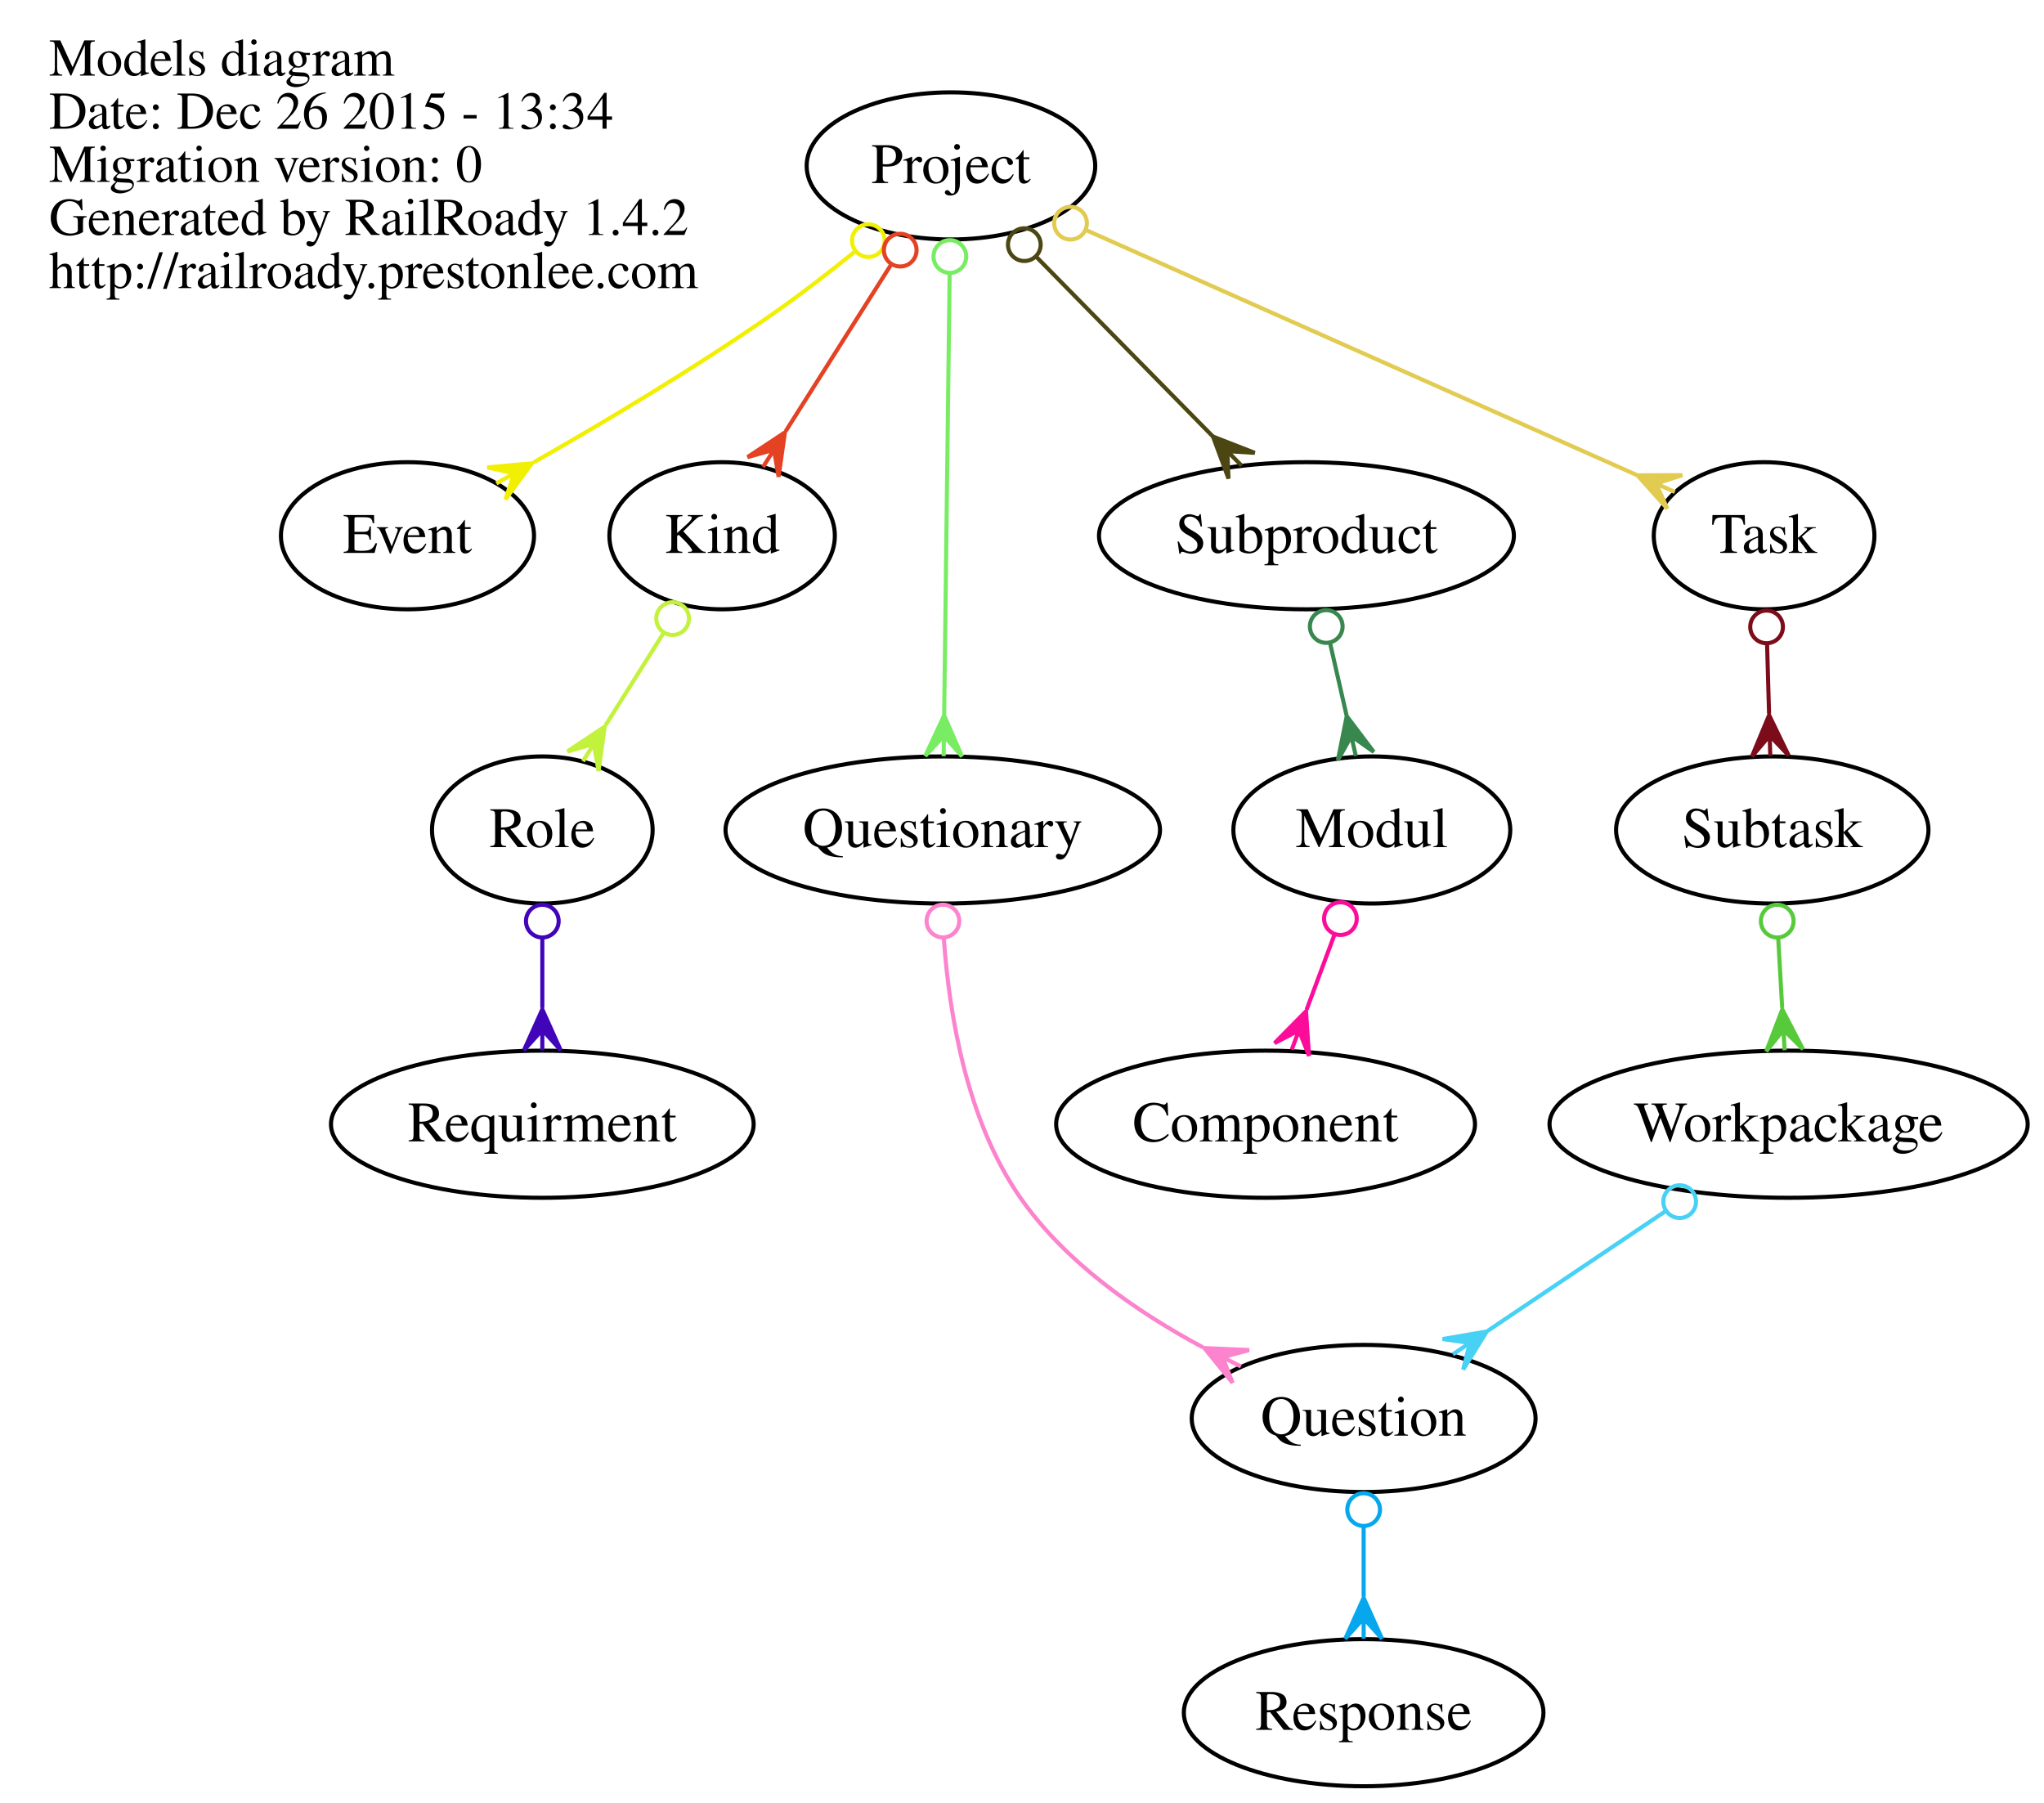
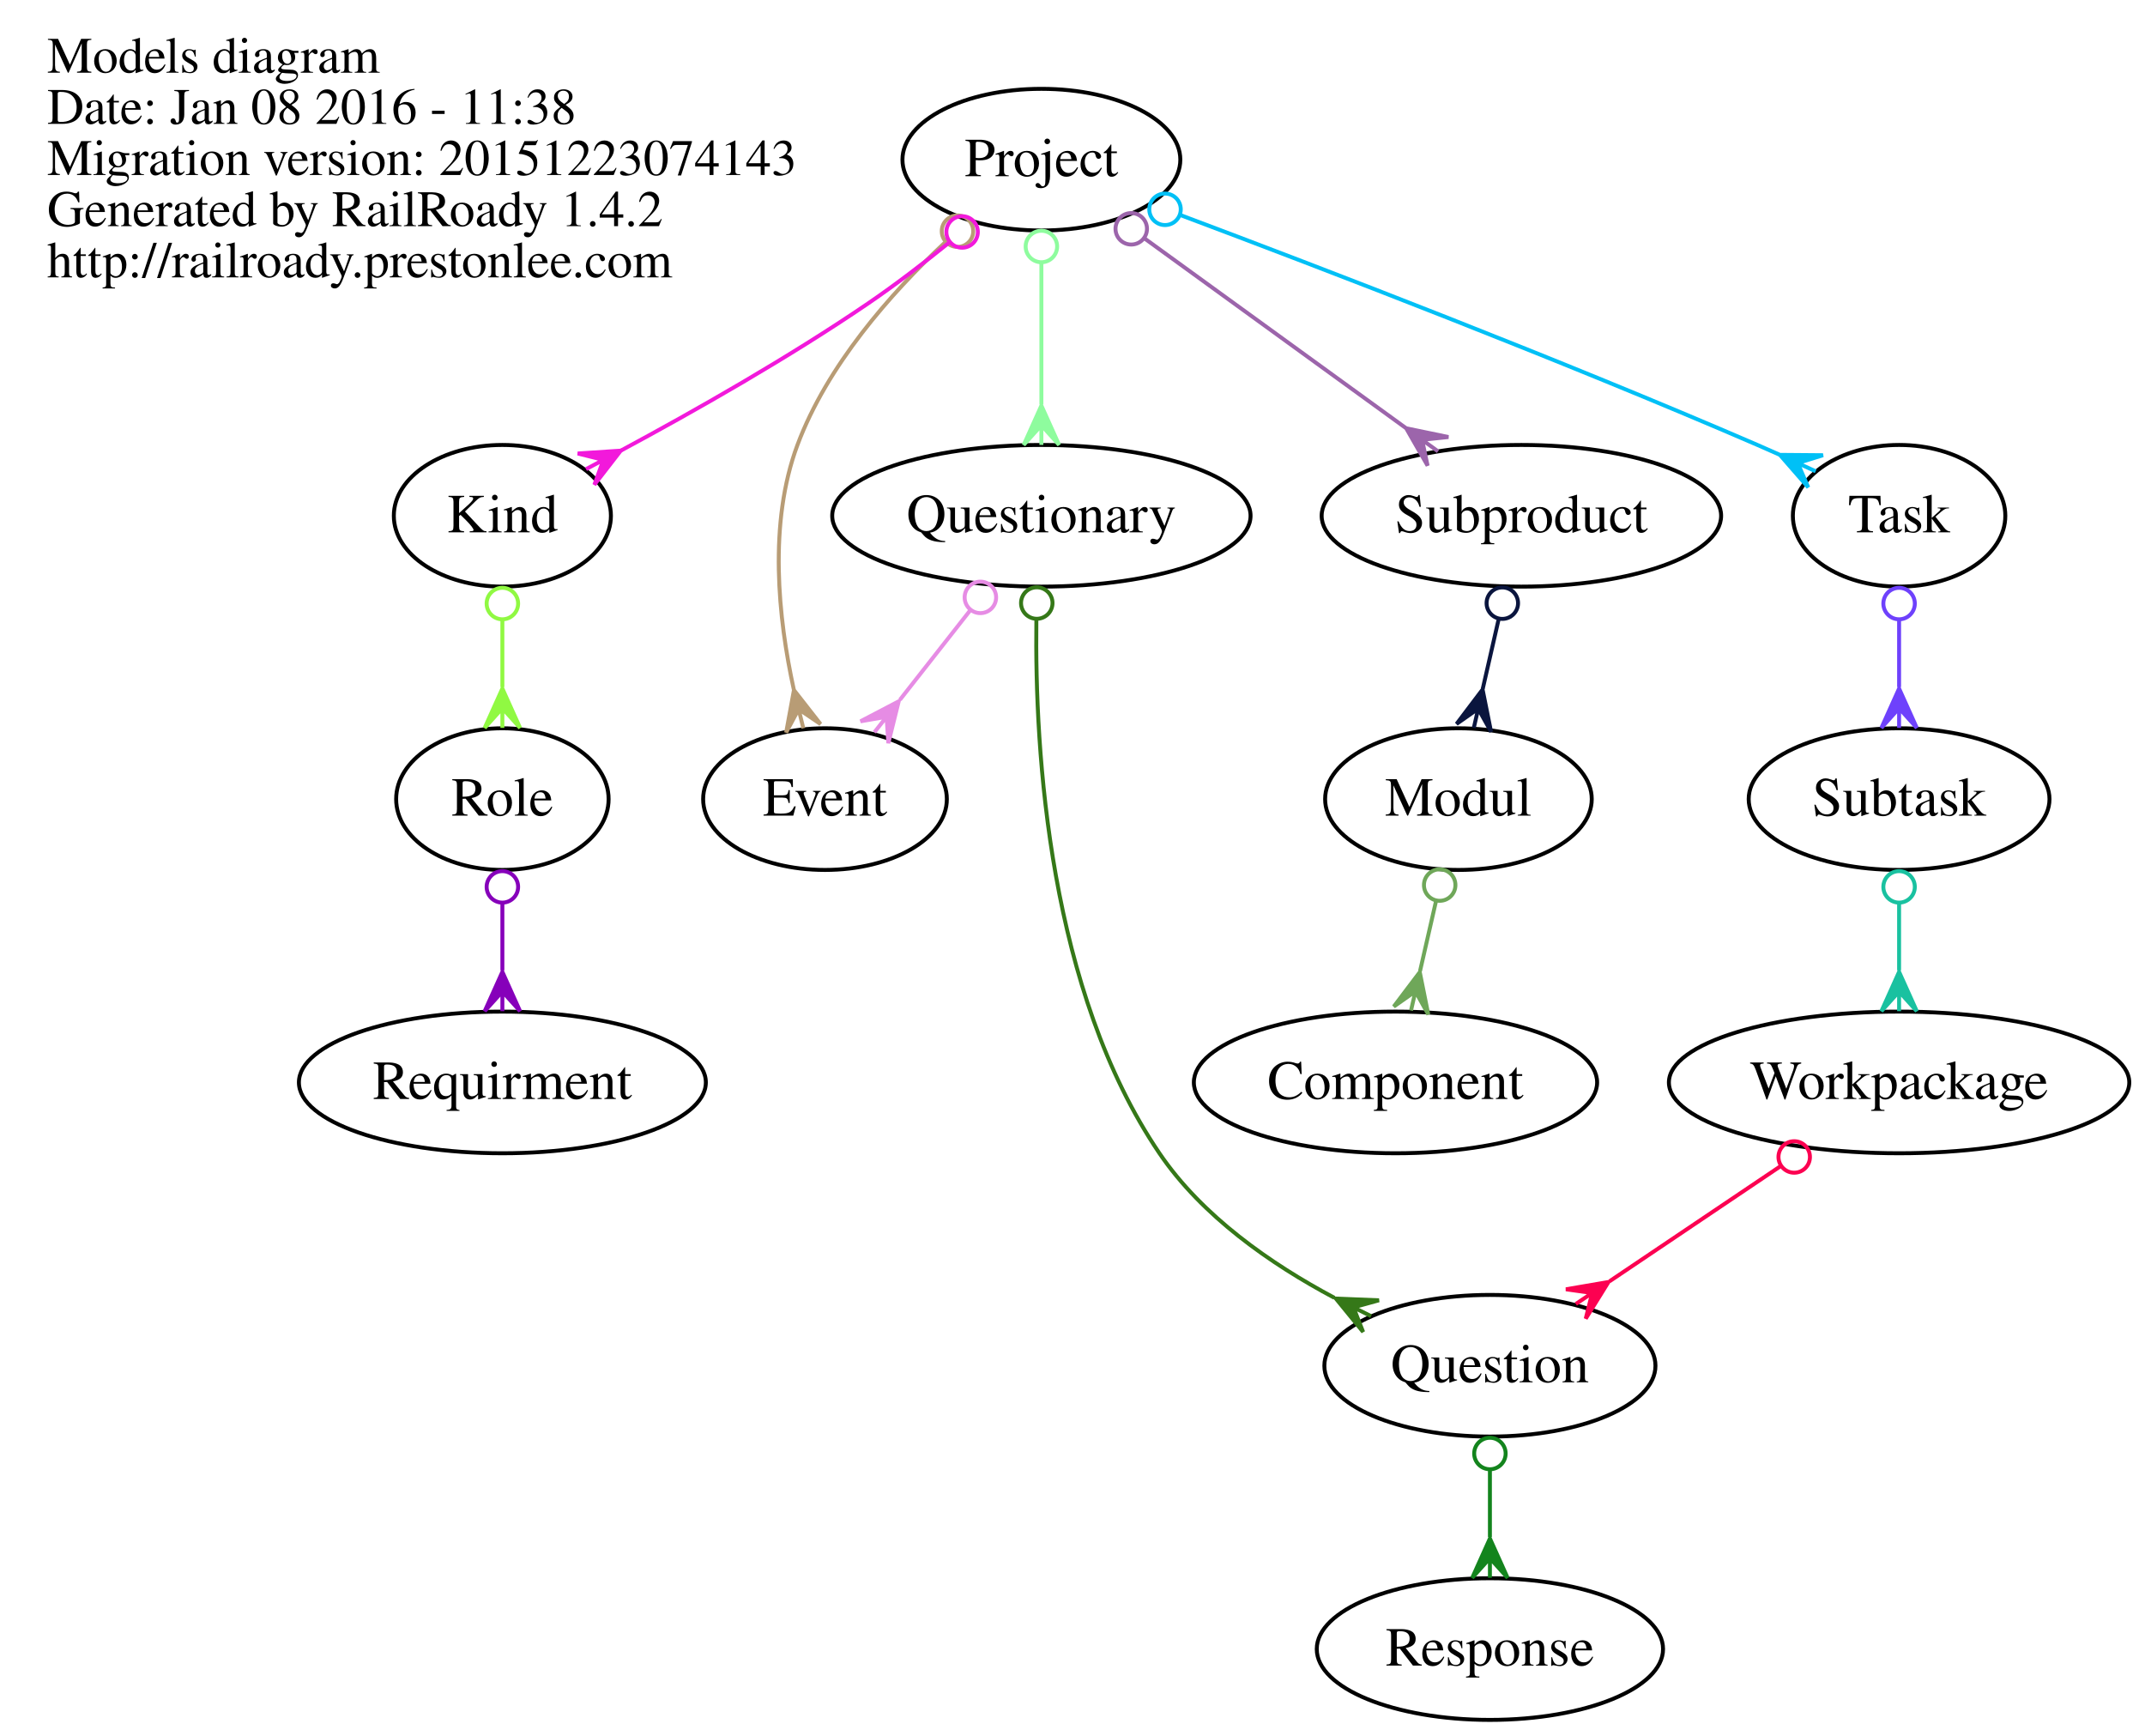
- <svg xmlns="http://www.w3.org/2000/svg" width="500pt" height="441pt" viewBox="0.00 0.00 500.22 441.00">
+ <svg xmlns="http://www.w3.org/2000/svg" width="545pt" height="441pt" viewBox="0.00 0.00 545.19 441.00">
  <g id="graph0" class="graph" transform="scale(1 1) rotate(0) translate(4 437)">
-     <polygon fill="none" stroke="none" points="-4,4 -4,-437 496.224,-437 496.224,4 -4,4" />
+     <polygon fill="none" stroke="none" points="-4,4 -4,-437 541.192,-437 541.192,4 -4,4" />
    <g id="node1" class="node">
      <text text-anchor="start" x="8" y="-418.6" font-family="Times,serif" font-size="13.00">Models diagram</text>
-       <text text-anchor="start" x="8" y="-405.6" font-family="Times,serif" font-size="13.00">Date: Dec 26 2015 - 13:34</text>
-       <text text-anchor="start" x="8" y="-392.6" font-family="Times,serif" font-size="13.00">Migration version: 0</text>
+       <text text-anchor="start" x="8" y="-405.6" font-family="Times,serif" font-size="13.00">Date: Jan 08 2016 - 11:38</text>
+       <text text-anchor="start" x="8" y="-392.6" font-family="Times,serif" font-size="13.00">Migration version: 20151223074143</text>
      <text text-anchor="start" x="8" y="-379.6" font-family="Times,serif" font-size="13.00">Generated by RailRoady 1.4.2</text>
      <text text-anchor="start" x="8" y="-366.6" font-family="Times,serif" font-size="13.00">http://railroady.prestonlee.com</text>
    </g>
    <g id="node2" class="node">
-       <ellipse fill="none" stroke="black" cx="305.72" cy="-162" rx="51.25" ry="18" />
-       <text text-anchor="middle" x="305.72" y="-157.8" font-family="Times,serif" font-size="14.00">Component</text>
+       <ellipse fill="none" stroke="black" cx="350.688" cy="-162" rx="51.25" ry="18" />
+       <text text-anchor="middle" x="350.688" y="-157.8" font-family="Times,serif" font-size="14.00">Component</text>
    </g>
    <g id="node3" class="node">
-       <ellipse fill="none" stroke="black" cx="95.72" cy="-306" rx="30.971" ry="18" />
-       <text text-anchor="middle" x="95.72" y="-301.8" font-family="Times,serif" font-size="14.00">Event</text>
+       <ellipse fill="none" stroke="black" cx="205.688" cy="-234" rx="30.971" ry="18" />
+       <text text-anchor="middle" x="205.688" y="-229.8" font-family="Times,serif" font-size="14.00">Event</text>
    </g>
    <g id="node4" class="node">
-       <ellipse fill="none" stroke="black" cx="172.72" cy="-306" rx="27.589" ry="18" />
-       <text text-anchor="middle" x="172.72" y="-301.8" font-family="Times,serif" font-size="14.00">Kind</text>
+       <ellipse fill="none" stroke="black" cx="123.688" cy="-306" rx="27.589" ry="18" />
+       <text text-anchor="middle" x="123.688" y="-301.8" font-family="Times,serif" font-size="14.00">Kind</text>
    </g>
    <g id="node11" class="node">
-       <ellipse fill="none" stroke="black" cx="128.72" cy="-234" rx="27" ry="18" />
-       <text text-anchor="middle" x="128.72" y="-229.8" font-family="Times,serif" font-size="14.00">Role</text>
+       <ellipse fill="none" stroke="black" cx="123.688" cy="-234" rx="27" ry="18" />
+       <text text-anchor="middle" x="123.688" y="-229.8" font-family="Times,serif" font-size="14.00">Role</text>
    </g>
    <g id="edge1" class="edge">
-       <path fill="none" stroke="#c3f23d" d="M158.457,-282.308C153.912,-275.078 148.862,-267.044 144.234,-259.68" />
-       <ellipse fill="none" stroke="#c3f23d" cx="160.607" cy="-285.729" rx="4" ry="4" />
-       <polygon fill="#c3f23d" stroke="#c3f23d" points="143.987,-259.288 142.475,-248.426 141.326,-255.054 138.665,-250.821 138.665,-250.821 138.665,-250.821 141.326,-255.054 134.855,-253.216 143.987,-259.288 143.987,-259.288" />
+       <path fill="none" stroke="#90f942" d="M123.688,-279.64C123.688,-274.063 123.688,-268.132 123.688,-262.476" />
+       <ellipse fill="none" stroke="#90f942" cx="123.688" cy="-283.697" rx="4" ry="4" />
+       <polygon fill="#90f942" stroke="#90f942" points="123.688,-262.104 128.188,-252.104 123.688,-257.104 123.688,-252.104 123.688,-252.104 123.688,-252.104 123.688,-257.104 119.188,-252.104 123.688,-262.104 123.688,-262.104" />
    </g>
    <g id="node5" class="node">
-       <ellipse fill="none" stroke="black" cx="331.72" cy="-234" rx="33.886" ry="18" />
-       <text text-anchor="middle" x="331.72" y="-229.8" font-family="Times,serif" font-size="14.00">Modul</text>
+       <ellipse fill="none" stroke="black" cx="366.688" cy="-234" rx="33.886" ry="18" />
+       <text text-anchor="middle" x="366.688" y="-229.8" font-family="Times,serif" font-size="14.00">Modul</text>
    </g>
    <g id="edge2" class="edge">
-       <path fill="none" stroke="#fd0c9a" d="M322.638,-208.548C320.419,-202.574 318.032,-196.148 315.771,-190.061" />
-       <ellipse fill="none" stroke="#fd0c9a" cx="324.034" cy="-212.305" rx="4" ry="4" />
-       <polygon fill="#fd0c9a" stroke="#fd0c9a" points="315.619,-189.65 316.355,-178.708 313.878,-184.962 312.137,-180.275 312.137,-180.275 312.137,-180.275 313.878,-184.962 307.918,-181.842 315.619,-189.65 315.619,-189.65" />
+       <path fill="none" stroke="#6fa759" d="M360.97,-207.987C359.659,-202.249 358.258,-196.121 356.926,-190.293" />
+       <ellipse fill="none" stroke="#6fa759" cx="361.923" cy="-212.156" rx="4" ry="4" />
+       <polygon fill="#6fa759" stroke="#6fa759" points="356.865,-190.024 359.023,-179.273 355.751,-185.15 354.636,-180.275 354.636,-180.275 354.636,-180.275 355.751,-185.15 350.25,-181.278 356.865,-190.024 356.865,-190.024" />
    </g>
    <g id="node6" class="node">
-       <ellipse fill="none" stroke="black" cx="228.72" cy="-396.5" rx="35.313" ry="18" />
-       <text text-anchor="middle" x="228.72" y="-392.3" font-family="Times,serif" font-size="14.00">Project</text>
+       <ellipse fill="none" stroke="black" cx="260.688" cy="-396.5" rx="35.313" ry="18" />
+       <text text-anchor="middle" x="260.688" y="-392.3" font-family="Times,serif" font-size="14.00">Project</text>
    </g>
    <g id="edge7" class="edge">
-       <path fill="none" stroke="#f1f003" d="M205.332,-375.614C198.803,-370.345 191.608,-364.794 184.72,-360 166.039,-346.999 144.076,-333.899 126.642,-323.975" />
-       <ellipse fill="none" stroke="#f1f003" cx="208.508" cy="-378.215" rx="4" ry="4" />
-       <polygon fill="#f1f003" stroke="#f1f003" points="126.185,-323.718 119.681,-314.889 121.829,-321.264 117.472,-318.81 117.472,-318.81 117.472,-318.81 121.829,-321.264 115.264,-322.73 126.185,-323.718 126.185,-323.718" />
+       <path fill="none" stroke="#b89c75" d="M236.143,-375.413C222.258,-362.4 206.21,-344.157 198.688,-324 191.259,-304.093 193.794,-279.983 197.752,-261.881" />
+       <ellipse fill="none" stroke="#b89c75" cx="239.365" cy="-378.329" rx="4" ry="4" />
+       <polygon fill="#b89c75" stroke="#b89c75" points="197.795,-261.706 204.552,-253.069 198.989,-256.85 200.182,-251.995 200.182,-251.995 200.182,-251.995 198.989,-256.85 195.812,-250.921 197.795,-261.706 197.795,-261.706" />
    </g>
    <g id="edge4" class="edge">
-       <path fill="none" stroke="#e44222" d="M214.143,-372.462C206.197,-359.905 196.363,-344.364 188.271,-331.575" />
-       <ellipse fill="none" stroke="#e44222" cx="216.31" cy="-375.888" rx="4" ry="4" />
-       <polygon fill="#e44222" stroke="#e44222" points="188.085,-331.282 186.541,-320.425 185.412,-327.057 182.738,-322.832 182.738,-322.832 182.738,-322.832 185.412,-327.057 178.935,-325.238 188.085,-331.282 188.085,-331.282" />
+       <path fill="none" stroke="#f219db" d="M237.36,-375.526C230.832,-370.257 223.621,-364.728 216.688,-360 196.46,-346.208 172.422,-332.575 153.852,-322.59" />
+       <ellipse fill="none" stroke="#f219db" cx="240.534" cy="-378.13" rx="4" ry="4" />
+       <polygon fill="#f219db" stroke="#f219db" points="153.783,-322.553 147.066,-313.885 149.368,-320.206 144.953,-317.858 144.953,-317.858 144.953,-317.858 149.368,-320.206 142.841,-321.832 153.783,-322.553 153.783,-322.553" />
    </g>
    <g id="node8" class="node">
-       <ellipse fill="none" stroke="black" cx="226.72" cy="-234" rx="53.163" ry="18" />
-       <text text-anchor="middle" x="226.72" y="-229.8" font-family="Times,serif" font-size="14.00">Questionary</text>
+       <ellipse fill="none" stroke="black" cx="260.688" cy="-306" rx="53.163" ry="18" />
+       <text text-anchor="middle" x="260.688" y="-301.8" font-family="Times,serif" font-size="14.00">Questionary</text>
    </g>
    <g id="edge6" class="edge">
-       <path fill="none" stroke="#78ed63" d="M228.403,-370.079C228.037,-340.675 227.436,-292.455 227.06,-262.284" />
-       <ellipse fill="none" stroke="#78ed63" cx="228.456" cy="-374.324" rx="4" ry="4" />
-       <polygon fill="#78ed63" stroke="#78ed63" points="227.057,-262.052 231.432,-251.997 226.995,-257.052 226.933,-252.053 226.933,-252.053 226.933,-252.053 226.995,-257.052 222.433,-252.109 227.057,-262.052 227.057,-262.052" />
+       <path fill="none" stroke="#8efc9e" d="M260.688,-370.189C260.688,-358.971 260.688,-345.752 260.688,-334.311" />
+       <ellipse fill="none" stroke="#8efc9e" cx="260.688" cy="-374.436" rx="4" ry="4" />
+       <polygon fill="#8efc9e" stroke="#8efc9e" points="260.688,-334.011 265.188,-324.011 260.688,-329.011 260.688,-324.011 260.688,-324.011 260.688,-324.011 260.688,-329.011 256.188,-324.011 260.688,-334.011 260.688,-334.011" />
    </g>
    <g id="node12" class="node">
-       <ellipse fill="none" stroke="black" cx="315.72" cy="-306" rx="50.766" ry="18" />
-       <text text-anchor="middle" x="315.72" y="-301.8" font-family="Times,serif" font-size="14.00">Subproduct</text>
+       <ellipse fill="none" stroke="black" cx="382.688" cy="-306" rx="50.766" ry="18" />
+       <text text-anchor="middle" x="382.688" y="-301.8" font-family="Times,serif" font-size="14.00">Subproduct</text>
    </g>
    <g id="edge3" class="edge">
-       <path fill="none" stroke="#4b4612" d="M249.716,-374.142C262.736,-360.897 279.468,-343.877 292.828,-330.287" />
-       <ellipse fill="none" stroke="#4b4612" cx="246.679" cy="-377.232" rx="4" ry="4" />
-       <polygon fill="#4b4612" stroke="#4b4612" points="292.848,-330.267 303.067,-326.29 296.353,-326.701 299.858,-323.136 299.858,-323.136 299.858,-323.136 296.353,-326.701 296.649,-319.981 292.848,-330.267 292.848,-330.267" />
+       <path fill="none" stroke="#9c65ab" d="M286.884,-376.497C306.386,-362.35 333.019,-343.03 353.254,-328.351" />
+       <ellipse fill="none" stroke="#9c65ab" cx="283.527" cy="-378.932" rx="4" ry="4" />
+       <polygon fill="#9c65ab" stroke="#9c65ab" points="353.401,-328.245 364.138,-326.015 357.448,-325.309 361.496,-322.373 361.496,-322.373 361.496,-322.373 357.448,-325.309 358.853,-318.73 353.401,-328.245 353.401,-328.245" />
    </g>
    <g id="node14" class="node">
-       <ellipse fill="none" stroke="black" cx="427.72" cy="-306" rx="27" ry="18" />
-       <text text-anchor="middle" x="427.72" y="-301.8" font-family="Times,serif" font-size="14.00">Task</text>
+       <ellipse fill="none" stroke="black" cx="478.688" cy="-306" rx="27" ry="18" />
+       <text text-anchor="middle" x="478.688" y="-301.8" font-family="Times,serif" font-size="14.00">Task</text>
    </g>
    <g id="edge5" class="edge">
-       <path fill="none" stroke="#e1cb50" d="M261.873,-380.756C299.39,-364.071 360.03,-337.103 396.661,-320.813" />
-       <ellipse fill="none" stroke="#e1cb50" cx="257.983" cy="-382.486" rx="4" ry="4" />
-       <polygon fill="#e1cb50" stroke="#e1cb50" points="396.735,-320.78 407.701,-320.828 401.304,-318.748 405.872,-316.716 405.872,-316.716 405.872,-316.716 401.304,-318.748 404.044,-312.605 396.735,-320.78 396.735,-320.78" />
+       <path fill="none" stroke="#00c0f6" d="M295.876,-382.475C332.745,-368.642 392.208,-345.806 442.688,-324 444.496,-323.219 446.348,-322.401 448.211,-321.564" />
+       <ellipse fill="none" stroke="#00c0f6" cx="292.11" cy="-383.884" rx="4" ry="4" />
+       <polygon fill="#00c0f6" stroke="#00c0f6" points="448.389,-321.483 459.354,-321.394 452.932,-319.394 457.475,-317.305 457.475,-317.305 457.475,-317.305 452.932,-319.394 455.595,-313.217 448.389,-321.483 448.389,-321.483" />
    </g>
    <g id="node7" class="node">
-       <ellipse fill="none" stroke="black" cx="329.72" cy="-90" rx="42.078" ry="18" />
-       <text text-anchor="middle" x="329.72" y="-85.8" font-family="Times,serif" font-size="14.00">Question</text>
+       <ellipse fill="none" stroke="black" cx="374.688" cy="-90" rx="42.078" ry="18" />
+       <text text-anchor="middle" x="374.688" y="-85.8" font-family="Times,serif" font-size="14.00">Question</text>
    </g>
    <g id="node10" class="node">
-       <ellipse fill="none" stroke="black" cx="329.72" cy="-18" rx="44.008" ry="18" />
-       <text text-anchor="middle" x="329.72" y="-13.8" font-family="Times,serif" font-size="14.00">Response</text>
+       <ellipse fill="none" stroke="black" cx="374.688" cy="-18" rx="44.008" ry="18" />
+       <text text-anchor="middle" x="374.688" y="-13.8" font-family="Times,serif" font-size="14.00">Response</text>
    </g>
    <g id="edge8" class="edge">
-       <path fill="none" stroke="#06a7ed" d="M329.72,-63.64C329.72,-58.063 329.72,-52.132 329.72,-46.476" />
-       <ellipse fill="none" stroke="#06a7ed" cx="329.72" cy="-67.697" rx="4" ry="4" />
-       <polygon fill="#06a7ed" stroke="#06a7ed" points="329.72,-46.104 334.22,-36.104 329.72,-41.104 329.72,-36.104 329.72,-36.104 329.72,-36.104 329.72,-41.104 325.22,-36.104 329.72,-46.104 329.72,-46.104" />
+       <path fill="none" stroke="#13841d" d="M374.688,-63.64C374.688,-58.063 374.688,-52.132 374.688,-46.476" />
+       <ellipse fill="none" stroke="#13841d" cx="374.688" cy="-67.697" rx="4" ry="4" />
+       <polygon fill="#13841d" stroke="#13841d" points="374.688,-46.104 379.188,-36.104 374.688,-41.104 374.688,-36.104 374.688,-36.104 374.688,-36.104 374.688,-41.104 370.188,-36.104 374.688,-46.104 374.688,-46.104" />
+     </g>
+     <g id="edge10" class="edge">
+       <path fill="none" stroke="#e68ce4" d="M242.619,-282.003C236.886,-274.707 230.531,-266.619 224.732,-259.238" />
+       <ellipse fill="none" stroke="#e68ce4" cx="245.182" cy="-285.266" rx="4" ry="4" />
+       <polygon fill="#e68ce4" stroke="#e68ce4" points="224.428,-258.851 221.788,-248.208 221.339,-254.92 218.25,-250.988 218.25,-250.988 218.25,-250.988 221.339,-254.92 214.711,-253.768 224.428,-258.851 224.428,-258.851" />
    </g>
    <g id="edge9" class="edge">
-       <path fill="none" stroke="#fc83ce" d="M226.975,-207.496C228.321,-188.47 232.707,-162.653 245.72,-144 256.772,-128.158 274.234,-116.033 290.382,-107.404" />
-       <ellipse fill="none" stroke="#fc83ce" cx="226.757" cy="-211.715" rx="4" ry="4" />
-       <polygon fill="#fc83ce" stroke="#fc83ce" points="290.746,-107.221 301.701,-106.746 295.212,-104.974 299.679,-102.726 299.679,-102.726 299.679,-102.726 295.212,-104.974 297.656,-98.707 290.746,-107.221 290.746,-107.221" />
+       <path fill="none" stroke="#357818" d="M259.41,-279.405C258.978,-245.52 262.701,-185.254 290.688,-144 301.531,-128.016 318.968,-115.872 335.152,-107.269" />
+       <ellipse fill="none" stroke="#357818" cx="259.516" cy="-283.825" rx="4" ry="4" />
+       <polygon fill="#357818" stroke="#357818" points="335.531,-107.079 346.488,-106.635 340.004,-104.845 344.477,-102.61 344.477,-102.61 344.477,-102.61 340.004,-104.845 342.466,-98.584 335.531,-107.079 335.531,-107.079" />
    </g>
    <g id="node9" class="node">
-       <ellipse fill="none" stroke="black" cx="128.72" cy="-162" rx="51.717" ry="18" />
-       <text text-anchor="middle" x="128.72" y="-157.8" font-family="Times,serif" font-size="14.00">Requirment</text>
-     </g>
-     <g id="edge10" class="edge">
-       <path fill="none" stroke="#4104b9" d="M128.72,-207.64C128.72,-202.063 128.72,-196.132 128.72,-190.476" />
-       <ellipse fill="none" stroke="#4104b9" cx="128.72" cy="-211.697" rx="4" ry="4" />
-       <polygon fill="#4104b9" stroke="#4104b9" points="128.72,-190.104 133.22,-180.104 128.72,-185.104 128.72,-180.104 128.72,-180.104 128.72,-180.104 128.72,-185.104 124.22,-180.104 128.72,-190.104 128.72,-190.104" />
+       <ellipse fill="none" stroke="black" cx="123.688" cy="-162" rx="51.717" ry="18" />
+       <text text-anchor="middle" x="123.688" y="-157.8" font-family="Times,serif" font-size="14.00">Requirment</text>
    </g>
    <g id="edge11" class="edge">
-       <path fill="none" stroke="#38874e" d="M321.517,-279.64C322.824,-273.92 324.217,-267.828 325.539,-262.042" />
-       <ellipse fill="none" stroke="#38874e" cx="320.567" cy="-283.797" rx="4" ry="4" />
-       <polygon fill="#38874e" stroke="#38874e" points="325.582,-261.853 332.198,-253.107 326.696,-256.979 327.811,-252.104 327.811,-252.104 327.811,-252.104 326.696,-256.979 323.424,-251.102 325.582,-261.853 325.582,-261.853" />
+       <path fill="none" stroke="#8600ba" d="M123.688,-207.64C123.688,-202.063 123.688,-196.132 123.688,-190.476" />
+       <ellipse fill="none" stroke="#8600ba" cx="123.688" cy="-211.697" rx="4" ry="4" />
+       <polygon fill="#8600ba" stroke="#8600ba" points="123.688,-190.104 128.188,-180.104 123.688,-185.104 123.688,-180.104 123.688,-180.104 123.688,-180.104 123.688,-185.104 119.188,-180.104 123.688,-190.104 123.688,-190.104" />
+     </g>
+     <g id="edge12" class="edge">
+       <path fill="none" stroke="#0a153e" d="M376.891,-279.64C375.584,-273.92 374.191,-267.828 372.869,-262.042" />
+       <ellipse fill="none" stroke="#0a153e" cx="377.841" cy="-283.797" rx="4" ry="4" />
+       <polygon fill="#0a153e" stroke="#0a153e" points="372.826,-261.853 374.984,-251.102 371.711,-256.979 370.597,-252.104 370.597,-252.104 370.597,-252.104 371.711,-256.979 366.21,-253.107 372.826,-261.853 372.826,-261.853" />
    </g>
    <g id="node13" class="node">
-       <ellipse fill="none" stroke="black" cx="429.72" cy="-234" rx="38.228" ry="18" />
-       <text text-anchor="middle" x="429.72" y="-229.8" font-family="Times,serif" font-size="14.00">Subtask</text>
+       <ellipse fill="none" stroke="black" cx="478.688" cy="-234" rx="38.228" ry="18" />
+       <text text-anchor="middle" x="478.688" y="-229.8" font-family="Times,serif" font-size="14.00">Subtask</text>
    </g>
    <g id="node15" class="node">
-       <ellipse fill="none" stroke="black" cx="433.72" cy="-162" rx="58.508" ry="18" />
-       <text text-anchor="middle" x="433.72" y="-157.8" font-family="Times,serif" font-size="14.00">Workpackage</text>
-     </g>
-     <g id="edge12" class="edge">
-       <path fill="none" stroke="#57ca3c" d="M431.169,-207.64C431.488,-202.063 431.827,-196.132 432.15,-190.476" />
-       <ellipse fill="none" stroke="#57ca3c" cx="430.937" cy="-211.703" rx="4" ry="4" />
-       <polygon fill="#57ca3c" stroke="#57ca3c" points="432.172,-190.088 437.235,-180.361 432.458,-185.096 432.743,-180.104 432.743,-180.104 432.743,-180.104 432.458,-185.096 428.25,-179.848 432.172,-190.088 432.172,-190.088" />
+       <ellipse fill="none" stroke="black" cx="478.688" cy="-162" rx="58.508" ry="18" />
+       <text text-anchor="middle" x="478.688" y="-157.8" font-family="Times,serif" font-size="14.00">Workpackage</text>
    </g>
    <g id="edge13" class="edge">
-       <path fill="none" stroke="#7c0c19" d="M428.445,-279.64C428.604,-274.063 428.774,-268.132 428.935,-262.476" />
-       <ellipse fill="none" stroke="#7c0c19" cx="428.329" cy="-283.698" rx="4" ry="4" />
-       <polygon fill="#7c0c19" stroke="#7c0c19" points="428.946,-262.1 433.73,-252.233 429.089,-257.102 429.232,-252.104 429.232,-252.104 429.232,-252.104 429.089,-257.102 424.733,-251.976 428.946,-262.1 428.946,-262.1" />
+       <path fill="none" stroke="#19c1a0" d="M478.688,-207.64C478.688,-202.063 478.688,-196.132 478.688,-190.476" />
+       <ellipse fill="none" stroke="#19c1a0" cx="478.688" cy="-211.697" rx="4" ry="4" />
+       <polygon fill="#19c1a0" stroke="#19c1a0" points="478.688,-190.104 483.188,-180.104 478.688,-185.104 478.688,-180.104 478.688,-180.104 478.688,-180.104 478.688,-185.104 474.188,-180.104 478.688,-190.104 478.688,-190.104" />
    </g>
    <g id="edge14" class="edge">
-       <path fill="none" stroke="#47d1f5" d="M403.505,-140.663C389.87,-131.485 373.796,-120.667 360.138,-111.473" />
-       <ellipse fill="none" stroke="#47d1f5" cx="407.062" cy="-143.057" rx="4" ry="4" />
-       <polygon fill="#47d1f5" stroke="#47d1f5" points="359.857,-111.284 354.073,-101.967 355.709,-108.492 351.561,-105.7 351.561,-105.7 351.561,-105.7 355.709,-108.492 349.048,-109.433 359.857,-111.284 359.857,-111.284" />
+       <path fill="none" stroke="#6e41fc" d="M478.688,-279.64C478.688,-274.063 478.688,-268.132 478.688,-262.476" />
+       <ellipse fill="none" stroke="#6e41fc" cx="478.688" cy="-283.697" rx="4" ry="4" />
+       <polygon fill="#6e41fc" stroke="#6e41fc" points="478.688,-262.104 483.188,-252.104 478.688,-257.104 478.688,-252.104 478.688,-252.104 478.688,-252.104 478.688,-257.104 474.188,-252.104 478.688,-262.104 478.688,-262.104" />
+     </g>
+     <g id="edge15" class="edge">
+       <path fill="none" stroke="#fc0151" d="M448.472,-140.663C434.838,-131.485 418.764,-120.667 405.105,-111.473" />
+       <ellipse fill="none" stroke="#fc0151" cx="452.03" cy="-143.057" rx="4" ry="4" />
+       <polygon fill="#fc0151" stroke="#fc0151" points="404.824,-111.284 399.041,-101.967 400.676,-108.492 396.528,-105.7 396.528,-105.7 396.528,-105.7 400.676,-108.492 394.015,-109.433 404.824,-111.284 404.824,-111.284" />
    </g>
  </g>
</svg>
